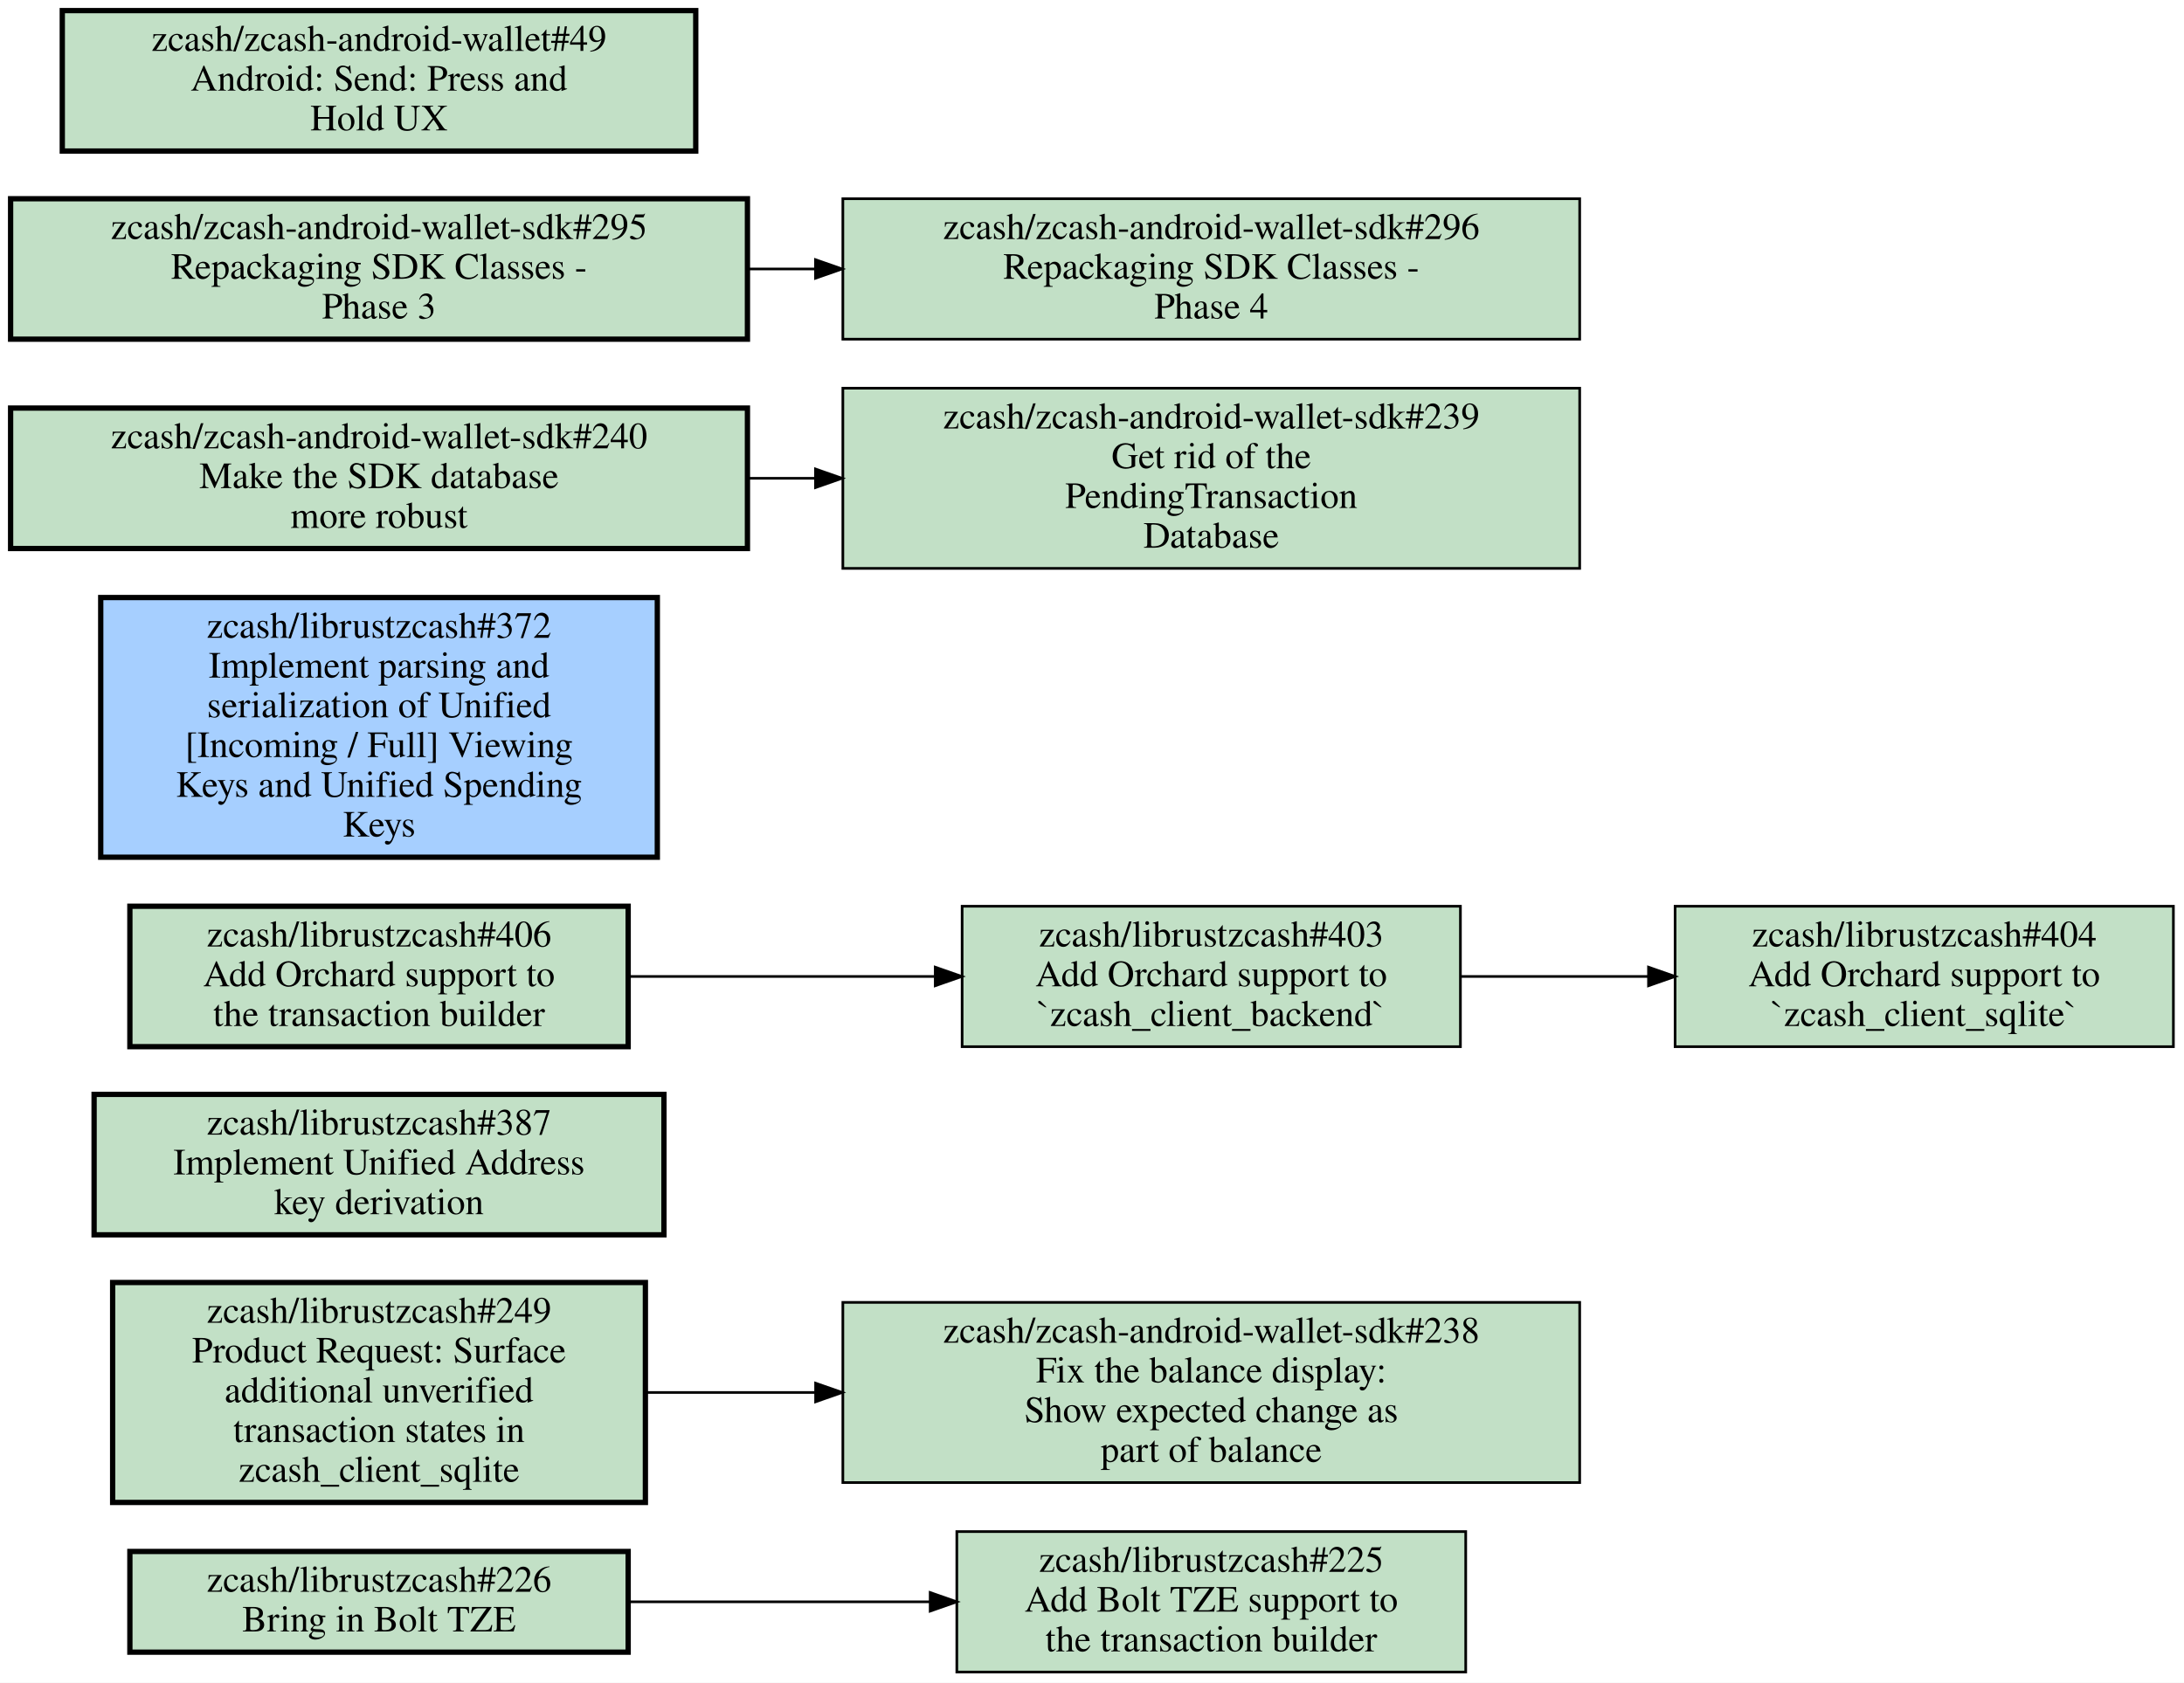
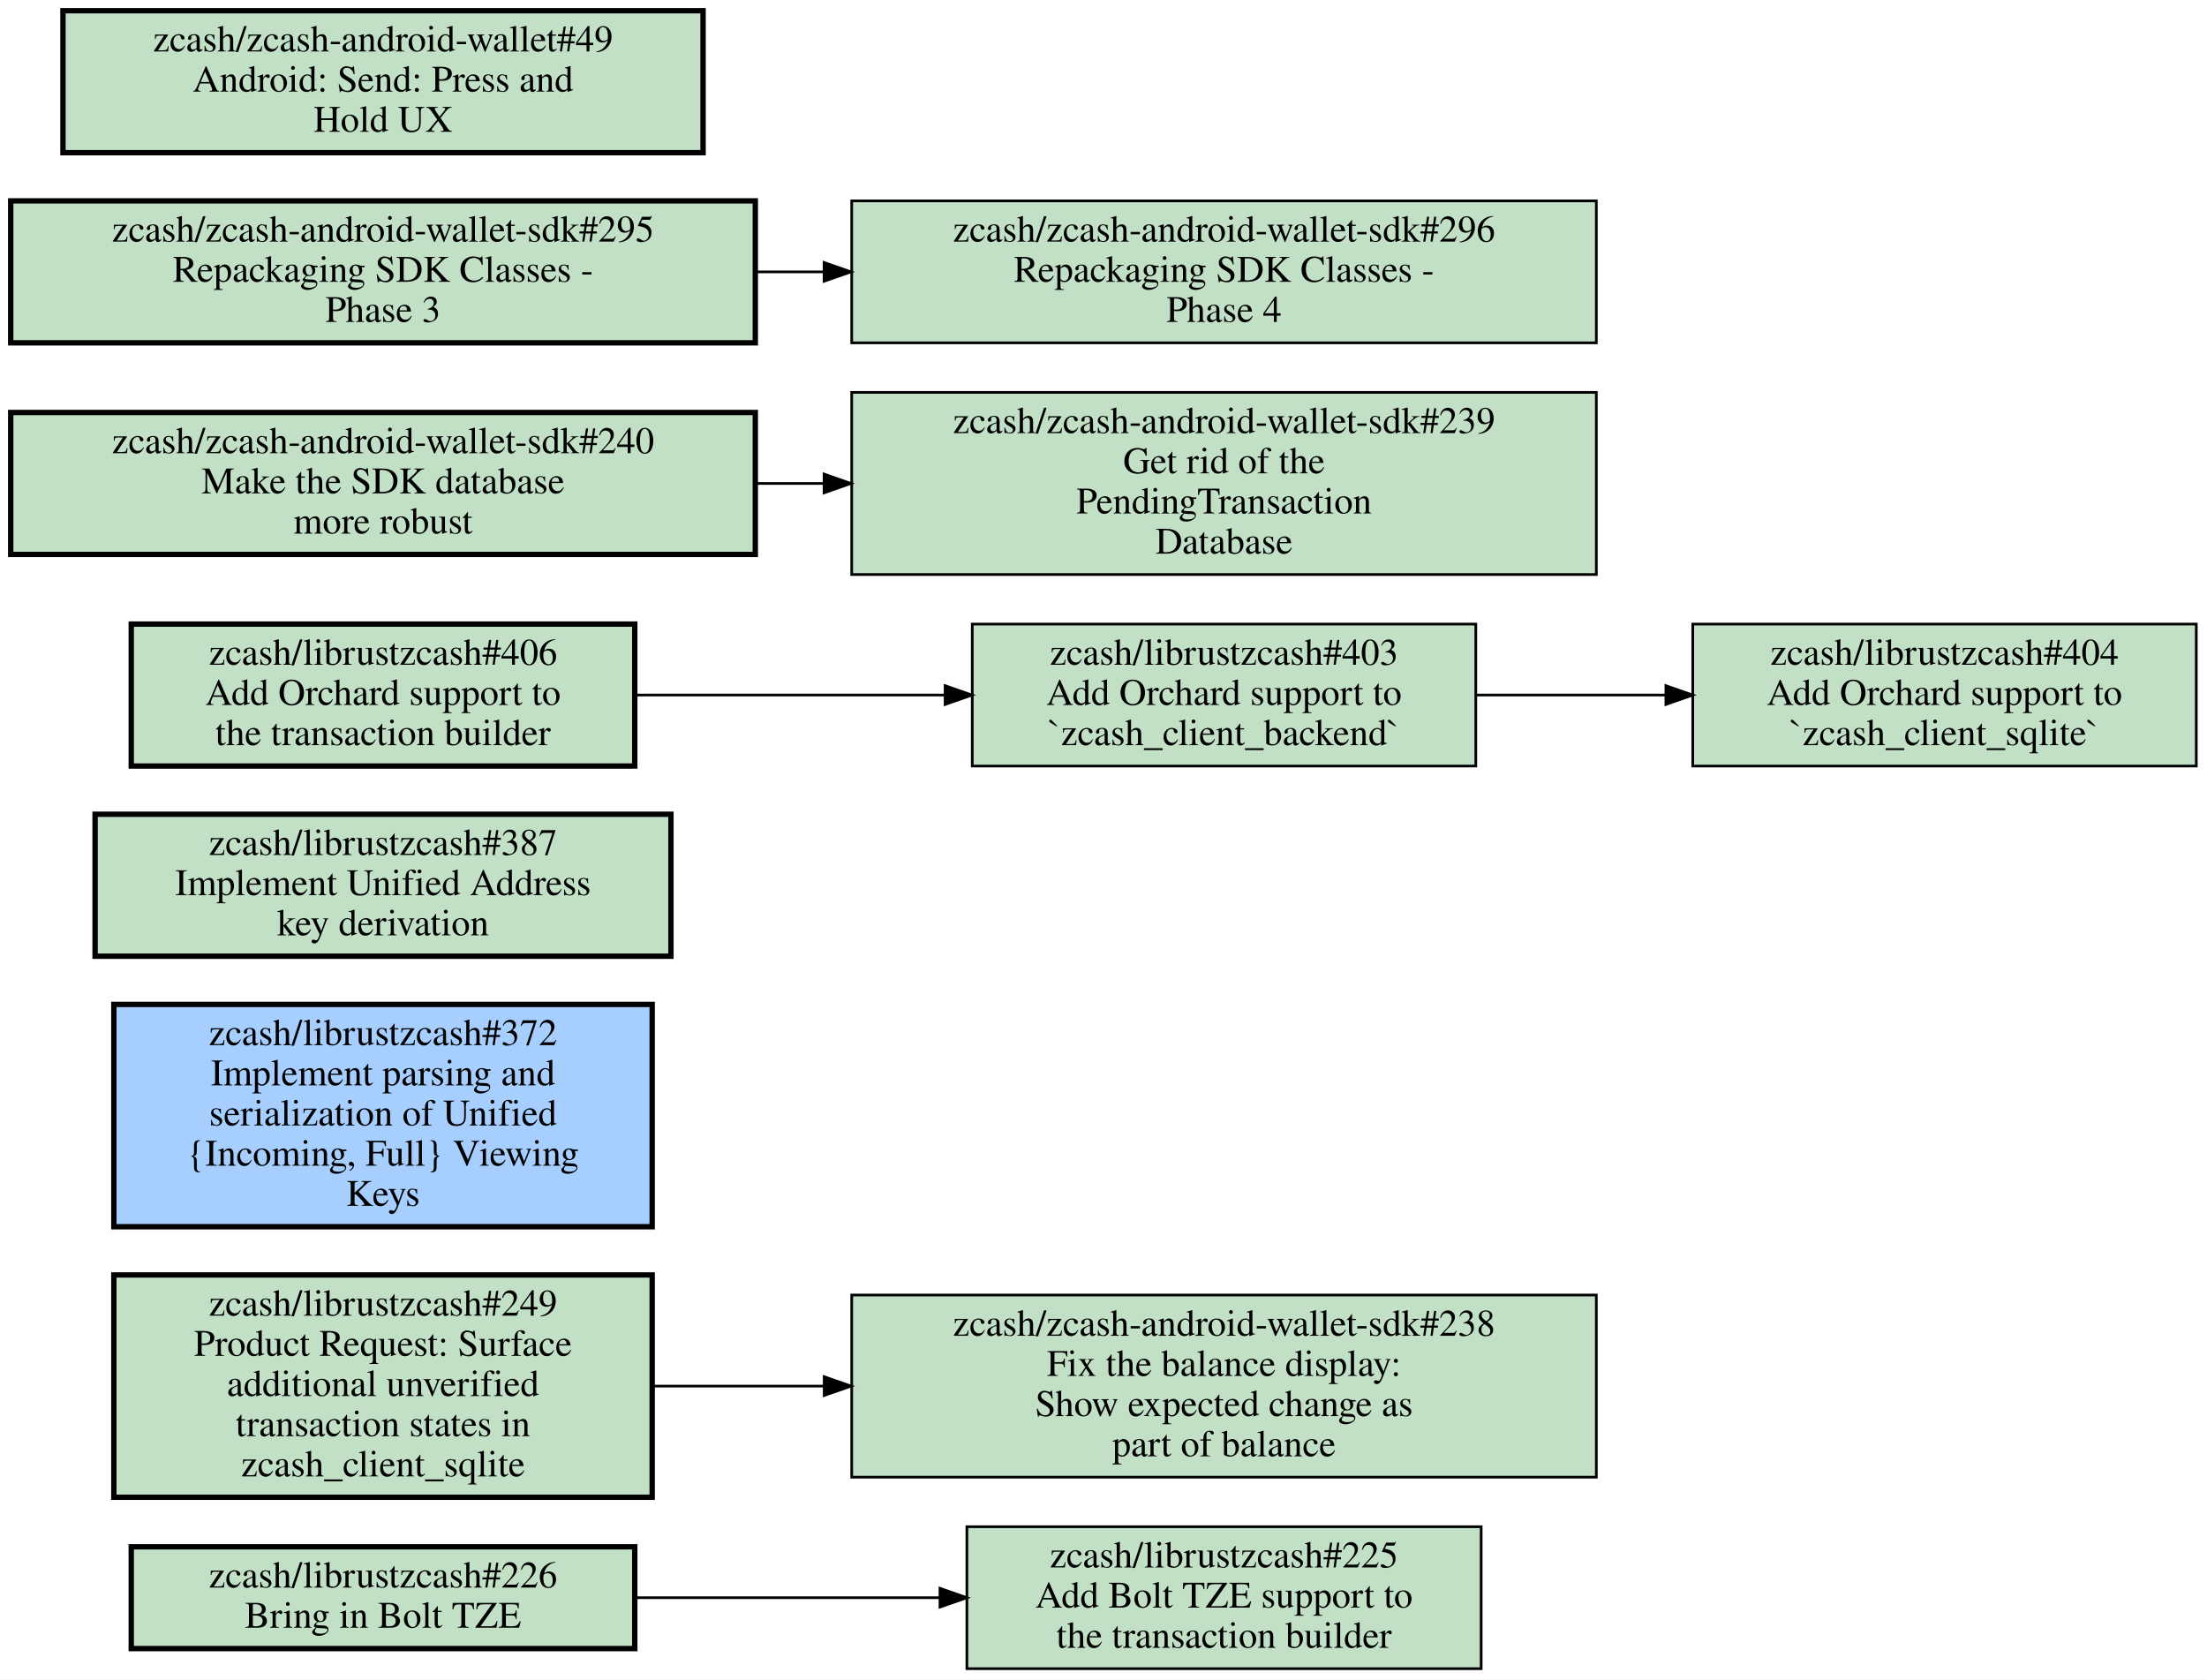
- <svg xmlns="http://www.w3.org/2000/svg" xmlns:xlink="http://www.w3.org/1999/xlink" width="824pt" height="635pt" viewBox="0.00 0.00 824.00 635.00">
-   <g id="graph0" class="graph" transform="scale(1 1) rotate(0) translate(4 631)">
-     <polygon fill="#ffffff" stroke="transparent" points="-4,4 -4,-631 820,-631 820,4 -4,4" />
+ <svg xmlns="http://www.w3.org/2000/svg" xmlns:xlink="http://www.w3.org/1999/xlink" width="824pt" height="627pt" viewBox="0.00 0.00 824.00 627.00">
+   <g id="graph0" class="graph" transform="scale(1 1) rotate(0) translate(4 623)">
+     <polygon fill="#ffffff" stroke="transparent" points="-4,4 -4,-623 820,-623 820,4 -4,4" />
    <g id="node1" class="node">
      <g id="a_node1">
        <a xlink:href="https://github.com/zcash/librustzcash/issues/226" xlink:title="zcash/librustzcash#226&#10;Bring in Bolt TZE" target="_blank">
          <polygon fill="#c2e0c6" stroke="#000000" stroke-width="2" points="233,-45.5 45,-45.5 45,-7.5 233,-7.5 233,-45.5" />
          <text text-anchor="middle" x="139" y="-30.3" font-family="Times,serif" font-size="14.00" fill="#000000">zcash/librustzcash#226</text>
          <text text-anchor="middle" x="139" y="-15.3" font-family="Times,serif" font-size="14.00" fill="#000000">Bring in Bolt TZE</text>
        </a>
      </g>
    </g>
    <g id="node2" class="node">
      <g id="a_node2">
        <a xlink:href="https://github.com/zcash/librustzcash/issues/225" xlink:title="zcash/librustzcash#225&#10;Add Bolt TZE support to&#10;the transaction builder" target="_blank">
          <polygon fill="#c2e0c6" stroke="#000000" points="549,-53 357,-53 357,0 549,0 549,-53" />
          <text text-anchor="middle" x="453" y="-37.8" font-family="Times,serif" font-size="14.00" fill="#000000">zcash/librustzcash#225</text>
          <text text-anchor="middle" x="453" y="-22.8" font-family="Times,serif" font-size="14.00" fill="#000000">Add Bolt TZE support to</text>
          <text text-anchor="middle" x="453" y="-7.8" font-family="Times,serif" font-size="14.00" fill="#000000">the transaction builder</text>
        </a>
      </g>
    </g>
    <g id="edge1" class="edge">
      <path fill="none" stroke="#000000" d="M233.21,-26.5C268.96,-26.5 309.91,-26.5 346.7,-26.5" />
      <polygon fill="#000000" stroke="#000000" points="346.95,-30 356.95,-26.5 346.95,-23 346.95,-30" />
    </g>
    <g id="node3" class="node">
      <g id="a_node3">
        <a xlink:href="https://github.com/zcash/librustzcash/issues/249" xlink:title="zcash/librustzcash#249&#10;Product Request: Surface&#10;additional unverified&#10;transaction states in&#10;zcash_client_sqlite" target="_blank">
          <polygon fill="#c2e0c6" stroke="#000000" stroke-width="2" points="239.5,-147 38.5,-147 38.5,-64 239.5,-64 239.5,-147" />
          <text text-anchor="middle" x="139" y="-131.8" font-family="Times,serif" font-size="14.00" fill="#000000">zcash/librustzcash#249</text>
          <text text-anchor="middle" x="139" y="-116.8" font-family="Times,serif" font-size="14.00" fill="#000000">Product Request: Surface</text>
          <text text-anchor="middle" x="139" y="-101.8" font-family="Times,serif" font-size="14.00" fill="#000000">additional unverified</text>
          <text text-anchor="middle" x="139" y="-86.8" font-family="Times,serif" font-size="14.00" fill="#000000">transaction states in</text>
          <text text-anchor="middle" x="139" y="-71.8" font-family="Times,serif" font-size="14.00" fill="#000000">zcash_client_sqlite</text>
        </a>
      </g>
    </g>
    <g id="node4" class="node">
      <g id="a_node4">
        <a xlink:href="https://github.com/zcash/zcash-android-wallet-sdk/issues/238" xlink:title="zcash/zcash-android-wallet-sdk#238&#10;Fix the balance display:&#10;Show expected change as&#10;part of balance" target="_blank">
          <polygon fill="#c2e0c6" stroke="#000000" points="592,-139.5 314,-139.5 314,-71.5 592,-71.5 592,-139.5" />
          <text text-anchor="middle" x="453" y="-124.3" font-family="Times,serif" font-size="14.00" fill="#000000">zcash/zcash-android-wallet-sdk#238</text>
          <text text-anchor="middle" x="453" y="-109.3" font-family="Times,serif" font-size="14.00" fill="#000000">Fix the balance display:</text>
          <text text-anchor="middle" x="453" y="-94.3" font-family="Times,serif" font-size="14.00" fill="#000000">Show expected change as</text>
          <text text-anchor="middle" x="453" y="-79.3" font-family="Times,serif" font-size="14.00" fill="#000000">part of balance</text>
        </a>
      </g>
    </g>
    <g id="edge2" class="edge">
      <path fill="none" stroke="#000000" d="M239.65,-105.5C260.01,-105.5 281.83,-105.5 303.47,-105.5" />
      <polygon fill="#000000" stroke="#000000" points="303.72,-109 313.72,-105.5 303.72,-102 303.72,-109" />
    </g>
    <g id="node5" class="node">
      <g id="a_node5">
-         <a xlink:href="https://github.com/zcash/librustzcash/issues/387" xlink:title="zcash/librustzcash#387&#10;Implement Unified Address&#10;key derivation" target="_blank">
-           <polygon fill="#c2e0c6" stroke="#000000" stroke-width="2" points="246.5,-218 31.5,-218 31.5,-165 246.5,-165 246.5,-218" />
-           <text text-anchor="middle" x="139" y="-202.8" font-family="Times,serif" font-size="14.00" fill="#000000">zcash/librustzcash#387</text>
-           <text text-anchor="middle" x="139" y="-187.8" font-family="Times,serif" font-size="14.00" fill="#000000">Implement Unified Address</text>
-           <text text-anchor="middle" x="139" y="-172.8" font-family="Times,serif" font-size="14.00" fill="#000000">key derivation</text>
+         <a xlink:href="https://github.com/zcash/librustzcash/issues/372" xlink:title="zcash/librustzcash#372&#10;Implement parsing and&#10;serialization of Unified&#10;{Incoming, Full} Viewing&#10;Keys" target="_blank">
+           <polygon fill="#a6cfff" stroke="#000000" stroke-width="2" points="239.5,-248 38.5,-248 38.5,-165 239.5,-165 239.5,-248" />
+           <text text-anchor="middle" x="139" y="-232.8" font-family="Times,serif" font-size="14.00" fill="#000000">zcash/librustzcash#372</text>
+           <text text-anchor="middle" x="139" y="-217.8" font-family="Times,serif" font-size="14.00" fill="#000000">Implement parsing and</text>
+           <text text-anchor="middle" x="139" y="-202.8" font-family="Times,serif" font-size="14.00" fill="#000000">serialization of Unified</text>
+           <text text-anchor="middle" x="139" y="-187.8" font-family="Times,serif" font-size="14.00" fill="#000000">{Incoming, Full} Viewing</text>
+           <text text-anchor="middle" x="139" y="-172.8" font-family="Times,serif" font-size="14.00" fill="#000000">Keys</text>
        </a>
      </g>
    </g>
    <g id="node6" class="node">
      <g id="a_node6">
-         <a xlink:href="https://github.com/zcash/librustzcash/issues/403" xlink:title="zcash/librustzcash#403&#10;Add Orchard support to&#10;`zcash_client_backend`" target="_blank">
-           <polygon fill="#c2e0c6" stroke="#000000" points="547,-289 359,-289 359,-236 547,-236 547,-289" />
-           <text text-anchor="middle" x="453" y="-273.8" font-family="Times,serif" font-size="14.00" fill="#000000">zcash/librustzcash#403</text>
-           <text text-anchor="middle" x="453" y="-258.8" font-family="Times,serif" font-size="14.00" fill="#000000">Add Orchard support to</text>
-           <text text-anchor="middle" x="453" y="-243.8" font-family="Times,serif" font-size="14.00" fill="#000000">`zcash_client_backend`</text>
+         <a xlink:href="https://github.com/zcash/librustzcash/issues/387" xlink:title="zcash/librustzcash#387&#10;Implement Unified Address&#10;key derivation" target="_blank">
+           <polygon fill="#c2e0c6" stroke="#000000" stroke-width="2" points="246.5,-319 31.5,-319 31.5,-266 246.5,-266 246.5,-319" />
+           <text text-anchor="middle" x="139" y="-303.8" font-family="Times,serif" font-size="14.00" fill="#000000">zcash/librustzcash#387</text>
+           <text text-anchor="middle" x="139" y="-288.8" font-family="Times,serif" font-size="14.00" fill="#000000">Implement Unified Address</text>
+           <text text-anchor="middle" x="139" y="-273.8" font-family="Times,serif" font-size="14.00" fill="#000000">key derivation</text>
        </a>
      </g>
    </g>
    <g id="node7" class="node">
      <g id="a_node7">
+         <a xlink:href="https://github.com/zcash/librustzcash/issues/403" xlink:title="zcash/librustzcash#403&#10;Add Orchard support to&#10;`zcash_client_backend`" target="_blank">
+           <polygon fill="#c2e0c6" stroke="#000000" points="547,-390 359,-390 359,-337 547,-337 547,-390" />
+           <text text-anchor="middle" x="453" y="-374.8" font-family="Times,serif" font-size="14.00" fill="#000000">zcash/librustzcash#403</text>
+           <text text-anchor="middle" x="453" y="-359.8" font-family="Times,serif" font-size="14.00" fill="#000000">Add Orchard support to</text>
+           <text text-anchor="middle" x="453" y="-344.8" font-family="Times,serif" font-size="14.00" fill="#000000">`zcash_client_backend`</text>
+         </a>
+       </g>
+     </g>
+     <g id="node8" class="node">
+       <g id="a_node8">
        <a xlink:href="https://github.com/zcash/librustzcash/issues/404" xlink:title="zcash/librustzcash#404&#10;Add Orchard support to&#10;`zcash_client_sqlite`" target="_blank">
-           <polygon fill="#c2e0c6" stroke="#000000" points="816,-289 628,-289 628,-236 816,-236 816,-289" />
-           <text text-anchor="middle" x="722" y="-273.8" font-family="Times,serif" font-size="14.00" fill="#000000">zcash/librustzcash#404</text>
-           <text text-anchor="middle" x="722" y="-258.8" font-family="Times,serif" font-size="14.00" fill="#000000">Add Orchard support to</text>
-           <text text-anchor="middle" x="722" y="-243.8" font-family="Times,serif" font-size="14.00" fill="#000000">`zcash_client_sqlite`</text>
+           <polygon fill="#c2e0c6" stroke="#000000" points="816,-390 628,-390 628,-337 816,-337 816,-390" />
+           <text text-anchor="middle" x="722" y="-374.8" font-family="Times,serif" font-size="14.00" fill="#000000">zcash/librustzcash#404</text>
+           <text text-anchor="middle" x="722" y="-359.8" font-family="Times,serif" font-size="14.00" fill="#000000">Add Orchard support to</text>
+           <text text-anchor="middle" x="722" y="-344.8" font-family="Times,serif" font-size="14.00" fill="#000000">`zcash_client_sqlite`</text>
        </a>
      </g>
    </g>
    <g id="edge3" class="edge">
-       <path fill="none" stroke="#000000" d="M547.08,-262.5C569.92,-262.5 594.46,-262.5 617.73,-262.5" />
-       <polygon fill="#000000" stroke="#000000" points="617.97,-266 627.97,-262.5 617.97,-259 617.97,-266" />
+       <path fill="none" stroke="#000000" d="M547.08,-363.5C569.92,-363.5 594.46,-363.5 617.73,-363.5" />
+       <polygon fill="#000000" stroke="#000000" points="617.97,-367 627.97,-363.5 617.97,-360 617.97,-367" />
    </g>
-     <g id="node8" class="node">
-       <g id="a_node8">
+     <g id="node9" class="node">
+       <g id="a_node9">
        <a xlink:href="https://github.com/zcash/librustzcash/issues/406" xlink:title="zcash/librustzcash#406&#10;Add Orchard support to&#10;the transaction builder" target="_blank">
-           <polygon fill="#c2e0c6" stroke="#000000" stroke-width="2" points="233,-289 45,-289 45,-236 233,-236 233,-289" />
-           <text text-anchor="middle" x="139" y="-273.8" font-family="Times,serif" font-size="14.00" fill="#000000">zcash/librustzcash#406</text>
-           <text text-anchor="middle" x="139" y="-258.8" font-family="Times,serif" font-size="14.00" fill="#000000">Add Orchard support to</text>
-           <text text-anchor="middle" x="139" y="-243.8" font-family="Times,serif" font-size="14.00" fill="#000000">the transaction builder</text>
+           <polygon fill="#c2e0c6" stroke="#000000" stroke-width="2" points="233,-390 45,-390 45,-337 233,-337 233,-390" />
+           <text text-anchor="middle" x="139" y="-374.8" font-family="Times,serif" font-size="14.00" fill="#000000">zcash/librustzcash#406</text>
+           <text text-anchor="middle" x="139" y="-359.8" font-family="Times,serif" font-size="14.00" fill="#000000">Add Orchard support to</text>
+           <text text-anchor="middle" x="139" y="-344.8" font-family="Times,serif" font-size="14.00" fill="#000000">the transaction builder</text>
        </a>
      </g>
    </g>
    <g id="edge4" class="edge">
-       <path fill="none" stroke="#000000" d="M233.21,-262.5C269.54,-262.5 311.23,-262.5 348.48,-262.5" />
-       <polygon fill="#000000" stroke="#000000" points="348.86,-266 358.86,-262.5 348.86,-259 348.86,-266" />
-     </g>
-     <g id="node9" class="node">
-       <g id="a_node9">
-         <a xlink:href="https://github.com/zcash/librustzcash/issues/372" xlink:title="zcash/librustzcash#372&#10;Implement parsing and&#10;serialization of Unified&#10;[Incoming / Full] Viewing&#10;Keys and Unified Spending&#10;Keys" target="_blank">
-           <polygon fill="#a6cfff" stroke="#000000" stroke-width="2" points="244,-405.5 34,-405.5 34,-307.5 244,-307.5 244,-405.5" />
-           <text text-anchor="middle" x="139" y="-390.3" font-family="Times,serif" font-size="14.00" fill="#000000">zcash/librustzcash#372</text>
-           <text text-anchor="middle" x="139" y="-375.3" font-family="Times,serif" font-size="14.00" fill="#000000">Implement parsing and</text>
-           <text text-anchor="middle" x="139" y="-360.3" font-family="Times,serif" font-size="14.00" fill="#000000">serialization of Unified</text>
-           <text text-anchor="middle" x="139" y="-345.3" font-family="Times,serif" font-size="14.00" fill="#000000">[Incoming / Full] Viewing</text>
-           <text text-anchor="middle" x="139" y="-330.3" font-family="Times,serif" font-size="14.00" fill="#000000">Keys and Unified Spending</text>
-           <text text-anchor="middle" x="139" y="-315.3" font-family="Times,serif" font-size="14.00" fill="#000000">Keys</text>
-         </a>
-       </g>
+       <path fill="none" stroke="#000000" d="M233.21,-363.5C269.54,-363.5 311.23,-363.5 348.48,-363.5" />
+       <polygon fill="#000000" stroke="#000000" points="348.86,-367 358.86,-363.5 348.86,-360 348.86,-367" />
    </g>
    <g id="node10" class="node">
      <g id="a_node10">
        <a xlink:href="https://github.com/zcash/zcash-android-wallet-sdk/issues/240" xlink:title="zcash/zcash-android-wallet-sdk#240&#10;Make the SDK database&#10;more robust" target="_blank">
-           <polygon fill="#c2e0c6" stroke="#000000" stroke-width="2" points="278,-477 0,-477 0,-424 278,-424 278,-477" />
-           <text text-anchor="middle" x="139" y="-461.8" font-family="Times,serif" font-size="14.00" fill="#000000">zcash/zcash-android-wallet-sdk#240</text>
-           <text text-anchor="middle" x="139" y="-446.8" font-family="Times,serif" font-size="14.00" fill="#000000">Make the SDK database</text>
-           <text text-anchor="middle" x="139" y="-431.8" font-family="Times,serif" font-size="14.00" fill="#000000">more robust</text>
+           <polygon fill="#c2e0c6" stroke="#000000" stroke-width="2" points="278,-469 0,-469 0,-416 278,-416 278,-469" />
+           <text text-anchor="middle" x="139" y="-453.8" font-family="Times,serif" font-size="14.00" fill="#000000">zcash/zcash-android-wallet-sdk#240</text>
+           <text text-anchor="middle" x="139" y="-438.8" font-family="Times,serif" font-size="14.00" fill="#000000">Make the SDK database</text>
+           <text text-anchor="middle" x="139" y="-423.8" font-family="Times,serif" font-size="14.00" fill="#000000">more robust</text>
        </a>
      </g>
    </g>
    <g id="node11" class="node">
      <g id="a_node11">
        <a xlink:href="https://github.com/zcash/zcash-android-wallet-sdk/issues/239" xlink:title="zcash/zcash-android-wallet-sdk#239&#10;Get rid of the&#10;PendingTransaction&#10;Database" target="_blank">
-           <polygon fill="#c2e0c6" stroke="#000000" points="592,-484.5 314,-484.5 314,-416.5 592,-416.5 592,-484.5" />
-           <text text-anchor="middle" x="453" y="-469.3" font-family="Times,serif" font-size="14.00" fill="#000000">zcash/zcash-android-wallet-sdk#239</text>
-           <text text-anchor="middle" x="453" y="-454.3" font-family="Times,serif" font-size="14.00" fill="#000000">Get rid of the</text>
-           <text text-anchor="middle" x="453" y="-439.3" font-family="Times,serif" font-size="14.00" fill="#000000">PendingTransaction</text>
-           <text text-anchor="middle" x="453" y="-424.3" font-family="Times,serif" font-size="14.00" fill="#000000">Database</text>
+           <polygon fill="#c2e0c6" stroke="#000000" points="592,-476.5 314,-476.5 314,-408.5 592,-408.5 592,-476.5" />
+           <text text-anchor="middle" x="453" y="-461.3" font-family="Times,serif" font-size="14.00" fill="#000000">zcash/zcash-android-wallet-sdk#239</text>
+           <text text-anchor="middle" x="453" y="-446.3" font-family="Times,serif" font-size="14.00" fill="#000000">Get rid of the</text>
+           <text text-anchor="middle" x="453" y="-431.3" font-family="Times,serif" font-size="14.00" fill="#000000">PendingTransaction</text>
+           <text text-anchor="middle" x="453" y="-416.3" font-family="Times,serif" font-size="14.00" fill="#000000">Database</text>
        </a>
      </g>
    </g>
    <g id="edge5" class="edge">
-       <path fill="none" stroke="#000000" d="M278.1,-450.5C286.49,-450.5 294.96,-450.5 303.4,-450.5" />
-       <polygon fill="#000000" stroke="#000000" points="303.67,-454 313.67,-450.5 303.67,-447 303.67,-454" />
+       <path fill="none" stroke="#000000" d="M278.1,-442.5C286.49,-442.5 294.96,-442.5 303.4,-442.5" />
+       <polygon fill="#000000" stroke="#000000" points="303.67,-446 313.67,-442.5 303.67,-439 303.67,-446" />
    </g>
    <g id="node12" class="node">
      <g id="a_node12">
        <a xlink:href="https://github.com/zcash/zcash-android-wallet-sdk/issues/295" xlink:title="zcash/zcash-android-wallet-sdk#295&#10;Repackaging SDK Classes -&#10;Phase 3" target="_blank">
-           <polygon fill="#c2e0c6" stroke="#000000" stroke-width="2" points="278,-556 0,-556 0,-503 278,-503 278,-556" />
-           <text text-anchor="middle" x="139" y="-540.8" font-family="Times,serif" font-size="14.00" fill="#000000">zcash/zcash-android-wallet-sdk#295</text>
-           <text text-anchor="middle" x="139" y="-525.8" font-family="Times,serif" font-size="14.00" fill="#000000">Repackaging SDK Classes -</text>
-           <text text-anchor="middle" x="139" y="-510.8" font-family="Times,serif" font-size="14.00" fill="#000000">Phase 3</text>
+           <polygon fill="#c2e0c6" stroke="#000000" stroke-width="2" points="278,-548 0,-548 0,-495 278,-495 278,-548" />
+           <text text-anchor="middle" x="139" y="-532.8" font-family="Times,serif" font-size="14.00" fill="#000000">zcash/zcash-android-wallet-sdk#295</text>
+           <text text-anchor="middle" x="139" y="-517.8" font-family="Times,serif" font-size="14.00" fill="#000000">Repackaging SDK Classes -</text>
+           <text text-anchor="middle" x="139" y="-502.8" font-family="Times,serif" font-size="14.00" fill="#000000">Phase 3</text>
        </a>
      </g>
    </g>
    <g id="node13" class="node">
      <g id="a_node13">
        <a xlink:href="https://github.com/zcash/zcash-android-wallet-sdk/issues/296" xlink:title="zcash/zcash-android-wallet-sdk#296&#10;Repackaging SDK Classes -&#10;Phase 4" target="_blank">
-           <polygon fill="#c2e0c6" stroke="#000000" points="592,-556 314,-556 314,-503 592,-503 592,-556" />
-           <text text-anchor="middle" x="453" y="-540.8" font-family="Times,serif" font-size="14.00" fill="#000000">zcash/zcash-android-wallet-sdk#296</text>
-           <text text-anchor="middle" x="453" y="-525.8" font-family="Times,serif" font-size="14.00" fill="#000000">Repackaging SDK Classes -</text>
-           <text text-anchor="middle" x="453" y="-510.8" font-family="Times,serif" font-size="14.00" fill="#000000">Phase 4</text>
+           <polygon fill="#c2e0c6" stroke="#000000" points="592,-548 314,-548 314,-495 592,-495 592,-548" />
+           <text text-anchor="middle" x="453" y="-532.8" font-family="Times,serif" font-size="14.00" fill="#000000">zcash/zcash-android-wallet-sdk#296</text>
+           <text text-anchor="middle" x="453" y="-517.8" font-family="Times,serif" font-size="14.00" fill="#000000">Repackaging SDK Classes -</text>
+           <text text-anchor="middle" x="453" y="-502.8" font-family="Times,serif" font-size="14.00" fill="#000000">Phase 4</text>
        </a>
      </g>
    </g>
    <g id="edge6" class="edge">
-       <path fill="none" stroke="#000000" d="M278.1,-529.5C286.49,-529.5 294.96,-529.5 303.4,-529.5" />
-       <polygon fill="#000000" stroke="#000000" points="303.67,-533 313.67,-529.5 303.67,-526 303.67,-533" />
+       <path fill="none" stroke="#000000" d="M278.1,-521.5C286.49,-521.5 294.96,-521.5 303.4,-521.5" />
+       <polygon fill="#000000" stroke="#000000" points="303.67,-525 313.67,-521.5 303.67,-518 303.67,-525" />
    </g>
    <g id="node14" class="node">
      <g id="a_node14">
        <a xlink:href="https://github.com/zcash/zcash-android-wallet/issues/49" xlink:title="zcash/zcash-android-wallet#49&#10;Android: Send: Press and&#10;Hold UX" target="_blank">
-           <polygon fill="#c2e0c6" stroke="#000000" stroke-width="2" points="258.5,-627 19.5,-627 19.5,-574 258.5,-574 258.5,-627" />
-           <text text-anchor="middle" x="139" y="-611.8" font-family="Times,serif" font-size="14.00" fill="#000000">zcash/zcash-android-wallet#49</text>
-           <text text-anchor="middle" x="139" y="-596.8" font-family="Times,serif" font-size="14.00" fill="#000000">Android: Send: Press and</text>
-           <text text-anchor="middle" x="139" y="-581.8" font-family="Times,serif" font-size="14.00" fill="#000000">Hold UX</text>
+           <polygon fill="#c2e0c6" stroke="#000000" stroke-width="2" points="258.5,-619 19.5,-619 19.5,-566 258.5,-566 258.5,-619" />
+           <text text-anchor="middle" x="139" y="-603.8" font-family="Times,serif" font-size="14.00" fill="#000000">zcash/zcash-android-wallet#49</text>
+           <text text-anchor="middle" x="139" y="-588.8" font-family="Times,serif" font-size="14.00" fill="#000000">Android: Send: Press and</text>
+           <text text-anchor="middle" x="139" y="-573.8" font-family="Times,serif" font-size="14.00" fill="#000000">Hold UX</text>
        </a>
      </g>
    </g>
  </g>
</svg>
